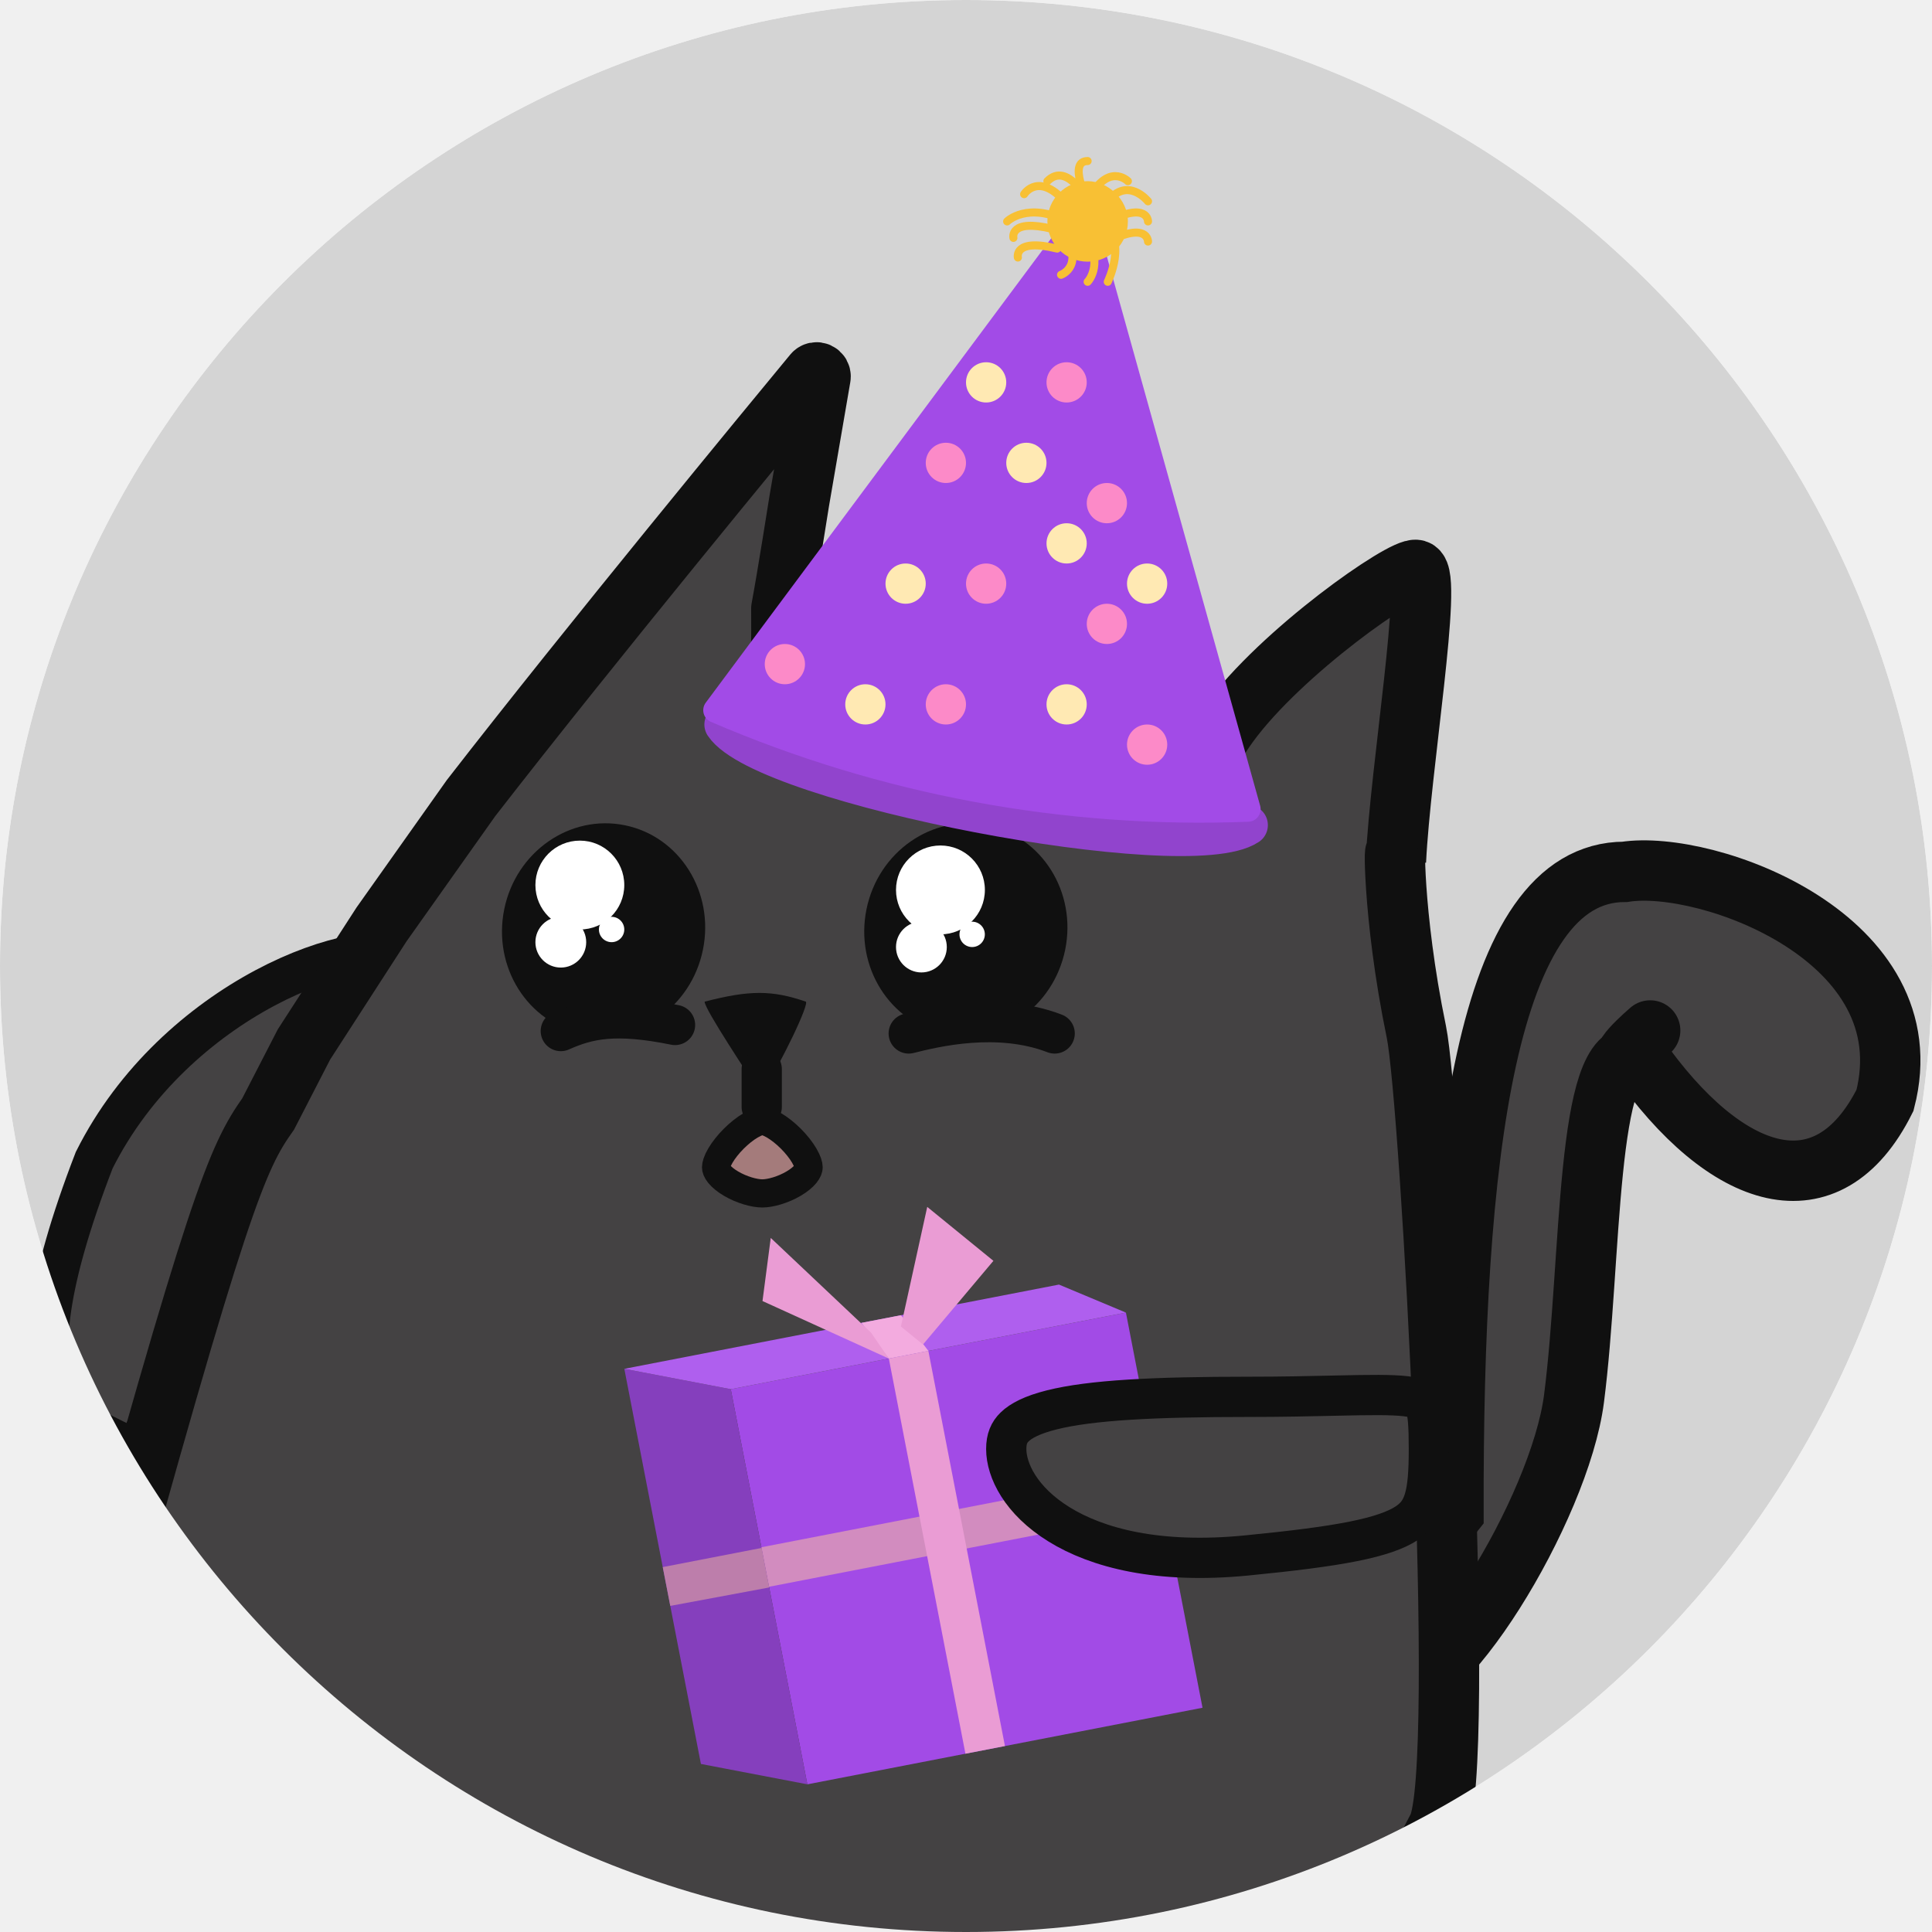
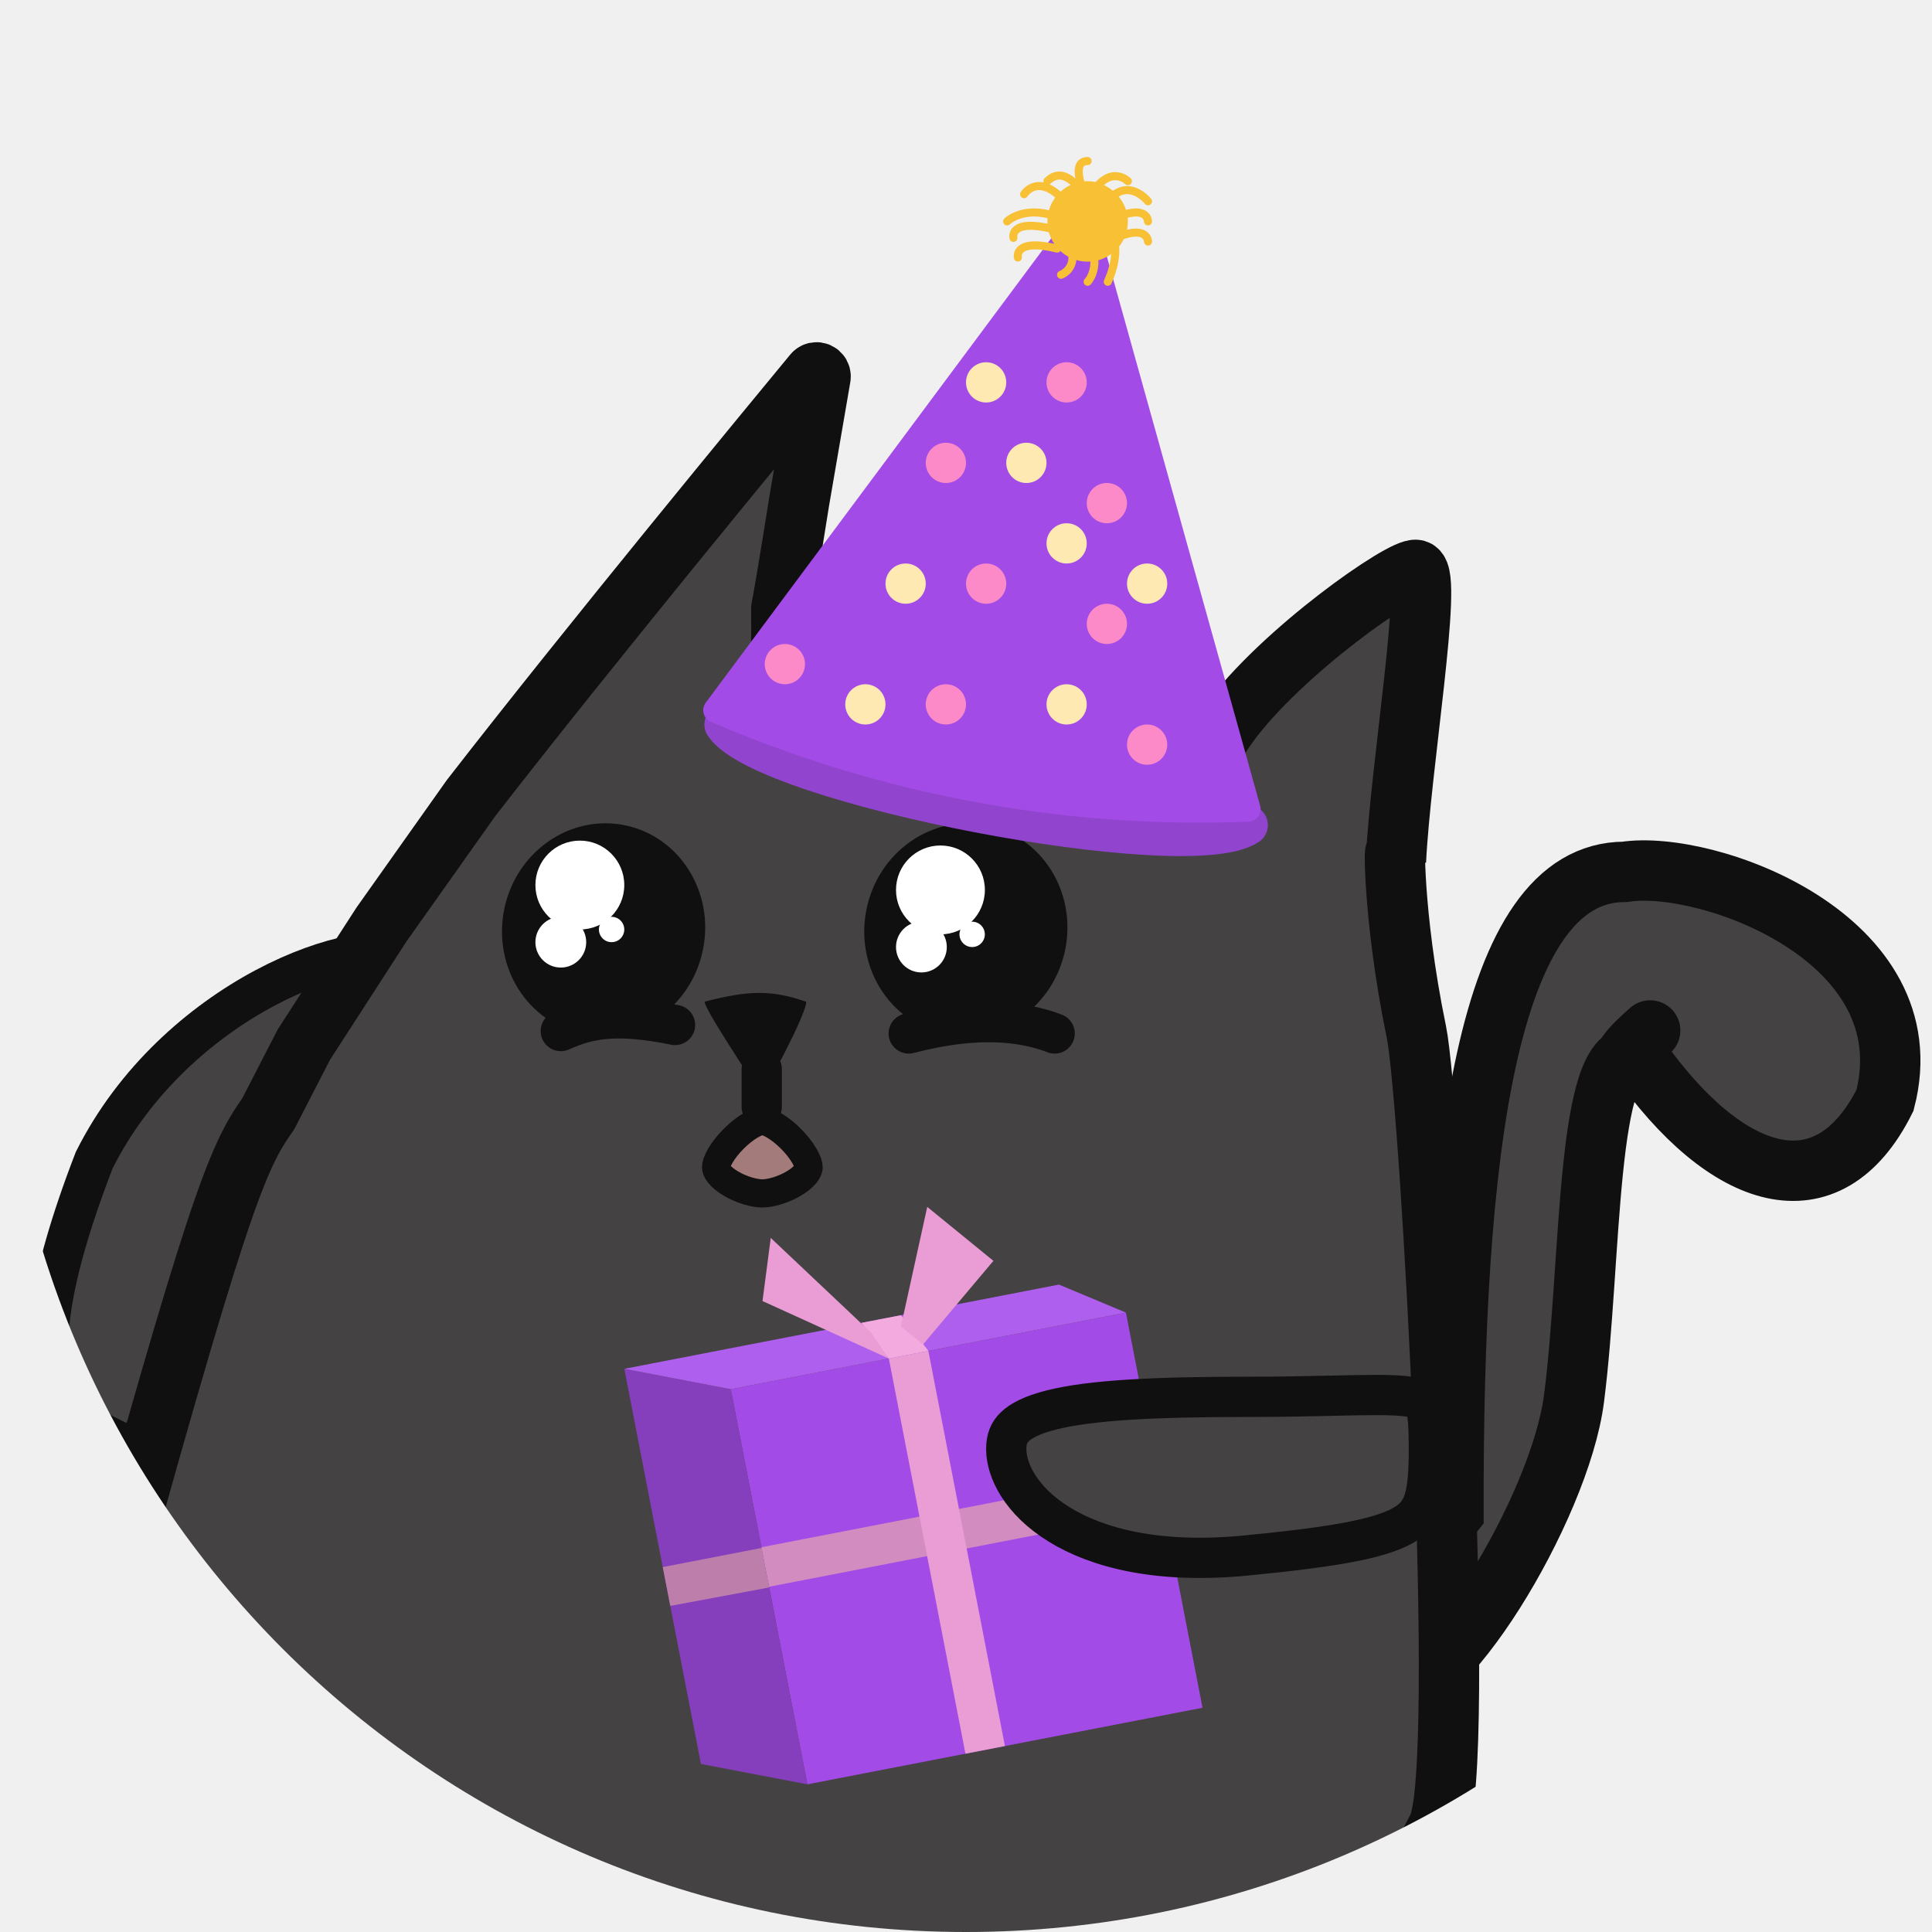
<svg xmlns="http://www.w3.org/2000/svg" width="48" height="48" viewBox="0 0 48 48" fill="none">
  <mask id="mask0_34_120" style="mask-type:alpha" maskUnits="userSpaceOnUse" x="0" y="0" width="48" height="48">
    <rect width="48" height="48" rx="24" fill="#E9E9E9" />
  </mask>
  <g mask="url(#mask0_34_120)">
-     <circle cx="24" cy="24" r="24" fill="#D4D4D4" />
    <path d="M6.232 29.378C5.362 31.124 4.796 32.617 4.373 33.736C4.215 34.152 4.077 34.516 3.951 34.822C3.703 35.42 3.524 35.73 3.373 35.866C3.315 35.919 3.282 35.924 3.264 35.926C3.238 35.928 3.168 35.925 3.034 35.858C2.975 35.828 2.916 35.799 2.859 35.771C2.149 35.421 1.598 35.15 1.343 34.406C1.052 33.555 1.124 31.974 2.341 28.823C3.341 26.827 4.994 25.394 6.58 24.547C7.375 24.123 8.14 23.854 8.78 23.733C9.441 23.608 9.89 23.656 10.113 23.767C10.165 23.793 10.201 23.814 10.226 23.831C10.199 23.882 10.149 23.958 10.063 24.067C9.943 24.217 9.784 24.394 9.581 24.618C9.562 24.639 9.542 24.661 9.522 24.683C8.708 25.577 7.419 26.995 6.232 29.378Z" fill="#444243" stroke="#101010" />
    <path d="M34.42 40.392C35.165 39.004 35.48 38.373 36.111 37.585C36.09 28.784 36.899 21.661 40.368 21.661C42.417 21.345 47.875 23.311 46.832 27.337C45.413 30.175 42.89 29.386 40.683 26.233C40.483 26.313 40.404 26.312 40.399 26.265C39.411 26.777 39.514 31.584 39.106 34.747C38.752 37.497 35.728 42.428 34.424 41.984L34.42 40.392Z" fill="#444243" />
    <path d="M40.683 26.233C42.89 29.386 45.413 30.175 46.832 27.337C47.875 23.311 42.417 21.345 40.368 21.661C36.899 21.661 36.09 28.784 36.111 37.585C35.48 38.373 35.165 39.004 34.42 40.392L34.424 41.984C35.728 42.428 38.752 37.497 39.106 34.747C39.549 31.309 39.389 25.928 40.683 26.233ZM40.683 26.233C39.895 26.548 40.998 25.602 40.998 25.602" stroke="#101010" stroke-width="1.5" stroke-linecap="round" />
    <path d="M6.663 27.675C5.891 28.764 5.433 29.79 2.215 41.485C1.395 44.467 3.055 48.53 4.884 49.175C7.552 50.117 11.794 51.92 25.786 52C32.457 52 34.902 46.964 35.718 45.409C36.46 43.996 35.543 27.338 35.189 25.635C34.571 22.653 34.643 20.503 34.681 21.398C34.791 19.091 35.602 14.281 35.189 14.161C34.877 14.07 31.835 16.184 30.519 17.995C27.602 15.239 25.045 15.277 24.257 15.12C23.63 14.994 20.799 15.001 19.412 15.12C19.56 14.336 19.856 12.453 19.856 12.453L20.386 9.369C20.403 9.268 20.276 9.209 20.211 9.288C19.139 10.585 14.684 15.986 11.703 19.828L9.479 22.967L7.552 25.949L6.663 27.675Z" fill="#444243" />
    <path d="M19.41 17.037C19.397 16.536 19.421 15.824 19.412 15.12M29.93 19.553C29.855 19.119 30.099 18.573 30.519 17.995M19.412 15.12C19.56 14.336 19.856 12.453 19.856 12.453L20.386 9.369C20.403 9.268 20.276 9.209 20.211 9.288C19.139 10.585 14.684 15.986 11.703 19.828L9.479 22.967L7.552 25.949L6.663 27.675C5.891 28.764 5.433 29.79 2.215 41.485C1.395 44.467 3.055 48.53 4.884 49.175C7.552 50.117 11.794 51.92 25.786 52C32.457 52 34.902 46.964 35.718 45.409C36.46 43.996 35.543 27.338 35.189 25.635C34.571 22.653 34.643 20.503 34.681 21.398C34.791 19.091 35.602 14.281 35.189 14.161C34.877 14.07 31.835 16.184 30.519 17.995M19.412 15.12C20.799 15.001 23.63 14.994 24.257 15.12C25.045 15.277 27.602 15.239 30.519 17.995" stroke="#101010" stroke-width="1.5" stroke-linecap="round" />
    <ellipse cx="14.996" cy="23.093" rx="2.519" ry="2.643" transform="rotate(11.5217 14.9957 23.0926)" fill="#101010" />
    <path d="M16.771 25.465C15.285 25.163 14.609 25.314 13.933 25.616" stroke="#101010" stroke-linecap="round" />
    <circle cx="14.406" cy="21.989" r="1.104" fill="white" />
    <circle cx="13.933" cy="23.408" r="0.631" fill="white" />
    <circle cx="15.195" cy="23.093" r="0.315" fill="white" />
    <ellipse cx="23.996" cy="23.093" rx="2.519" ry="2.643" transform="rotate(11.5217 23.9957 23.0926)" fill="#101010" />
    <path d="M26.203 25.676C24.784 25.13 23.207 25.518 22.577 25.676" stroke="#101010" stroke-linecap="round" />
    <circle cx="23.365" cy="22.11" r="1.104" fill="white" />
    <circle cx="22.892" cy="23.529" r="0.631" fill="white" />
    <circle cx="24.153" cy="23.214" r="0.315" fill="white" />
    <path d="M20.019 24.885C19.181 24.597 18.623 24.597 17.506 24.886C17.506 25.078 18.61 26.719 18.902 27.192C19.46 26.327 20.117 24.919 20.019 24.885Z" fill="#101010" />
    <path d="M18.925 26.561V26.876V27.192V27.5" stroke="#101010" stroke-linecap="round" />
    <path d="M34.5 21C34.5 21 34.93 20.673 35.384 21.259C35.374 21.898 34.719 22.42 34.463 22.416C34.207 22.412 33.99 22.639 34 22C34 21 34.019 20.741 34.5 21Z" fill="#101010" />
    <rect x="18.156" y="34.514" width="10" height="10" transform="rotate(-10.9697 18.156 34.5138)" fill="#A24BE6" />
    <path d="M15.511 34.008L18.156 34.514L20.059 44.331L17.414 43.825L15.511 34.008Z" fill="#853FBD" />
    <path d="M15.511 34.008L26.31 31.915L27.973 32.611L18.156 34.514L15.511 34.008Z" fill="#AF5FEE" />
    <rect x="18.917" y="38.441" width="10" height="1" transform="rotate(-10.9697 18.9171 38.4408)" fill="#D28CBF" />
    <rect x="22.083" y="33.753" width="1" height="10" transform="rotate(-10.9697 22.0829 33.7527)" fill="#EA9CD4" />
    <path d="M18.922 38.458L19.111 39.44L16.653 39.898L16.466 38.934L18.922 38.458Z" fill="#BD7EAB" />
    <path d="M23.065 33.562L22.083 33.753L21.402 32.866L22.384 32.676L23.065 33.562Z" fill="#F3ABDF" />
    <path d="M23.037 29.985L24.681 31.325L22.931 33.404L22.383 32.957L23.037 29.985Z" fill="#EA9CD4" />
    <path d="M19.149 30.756L18.944 32.324L22.083 33.753L21.643 33.111L19.149 30.756Z" fill="#EA9CD4" />
    <path d="M35.5 36C35.5 36.572 35.472 36.962 35.385 37.252C35.306 37.514 35.179 37.693 34.946 37.846C34.689 38.014 34.284 38.163 33.624 38.295C32.969 38.426 32.108 38.533 30.97 38.645C28.768 38.862 27.255 38.457 26.311 37.872C25.359 37.283 25 36.528 25 36C25 35.745 25.073 35.582 25.209 35.451C25.363 35.3 25.642 35.151 26.126 35.029C27.101 34.784 28.669 34.704 31.018 34.704C31.852 34.704 32.553 34.688 33.131 34.675C33.367 34.67 33.583 34.665 33.779 34.662C34.48 34.651 34.889 34.664 35.145 34.727C35.262 34.755 35.314 34.788 35.339 34.808C35.359 34.825 35.385 34.853 35.41 34.923C35.476 35.101 35.5 35.407 35.5 36Z" fill="#444243" stroke="#101010" />
    <path d="M18 18C19 19.5 29.5 21.5 31 20.5" stroke="#9144CD" stroke-linecap="round" />
    <path d="M27.031 4.693L29.223 12.547L31.308 20.018C31.362 20.213 31.22 20.408 31.018 20.416V20.416C26.436 20.595 21.873 19.747 17.662 17.934V17.934C17.476 17.854 17.413 17.621 17.534 17.458L27.031 4.693Z" fill="#A24BE7" />
    <path d="M28.022 5.501C28.022 6.053 27.575 6.501 27.022 6.501C26.47 6.501 26.022 6.053 26.022 5.501C26.022 4.949 26.47 4.501 27.022 4.501C27.522 4.501 28.022 4.949 28.022 5.501Z" fill="#F8C034" />
    <path d="M27.022 5.001C27.522 4.001 28.022 4.501 28.022 4.501" stroke="#F8C034" stroke-width="0.2" stroke-linecap="round" />
    <path d="M26.022 4.501C26.522 4.001 27.022 5.001 27.022 5.001C27.022 5.001 26.522 4.001 27.022 4.001" stroke="#F8C034" stroke-width="0.2" stroke-linecap="round" />
    <path d="M26.53 5.09C25.821 4.226 25.444 4.824 25.444 4.824" stroke="#F8C034" stroke-width="0.2" stroke-linecap="round" />
    <path d="M27.522 6.001C28.522 5.501 28.522 6.001 28.522 6.001" stroke="#F8C034" stroke-width="0.2" stroke-linecap="round" />
    <path d="M26.361 5.687C27.001 6.603 26.361 6.827 26.361 6.827" stroke="#F8C034" stroke-width="0.2" stroke-linecap="round" />
    <path d="M26.265 6.176C25.178 5.91 25.289 6.398 25.289 6.398" stroke="#F8C034" stroke-width="0.2" stroke-linecap="round" />
    <path d="M27.522 5.001C28.022 4.376 28.522 5.001 28.522 5.001" stroke="#F8C034" stroke-width="0.2" stroke-linecap="round" />
    <path d="M27.351 5.541C28.042 5.945 27.522 7.001 27.522 7.001" stroke="#F8C034" stroke-width="0.2" stroke-linecap="round" />
    <path d="M26.522 5.501C25.522 5.001 25.022 5.501 25.022 5.501" stroke="#F8C034" stroke-width="0.2" stroke-linecap="round" />
    <path d="M27.522 5.501C28.522 5.001 28.522 5.501 28.522 5.501" stroke="#F8C034" stroke-width="0.2" stroke-linecap="round" />
    <path d="M26.856 5.614C27.496 6.531 27.022 7.001 27.022 7.001" stroke="#F8C034" stroke-width="0.2" stroke-linecap="round" />
    <path d="M26.154 5.689C25.068 5.423 25.178 5.91 25.178 5.91" stroke="#F8C034" stroke-width="0.2" stroke-linecap="round" />
    <circle cx="23.5" cy="11.5" r="0.5" fill="#FC8AC8" />
    <circle cx="27.5" cy="12.5" r="0.5" fill="#FC8AC8" />
    <circle cx="25.5" cy="11.5" r="0.5" fill="#FFE9B3" />
    <circle cx="22.5" cy="14.5" r="0.5" fill="#FFE9B3" />
    <circle cx="26.5" cy="13.5" r="0.5" fill="#FFE9B3" />
    <circle cx="24.5" cy="9.5" r="0.5" fill="#FFE9B3" />
    <circle cx="28.5" cy="14.5" r="0.5" fill="#FFE9B3" />
    <circle cx="21.5" cy="17.5" r="0.5" fill="#FFE9B3" />
    <circle cx="26.5" cy="17.5" r="0.5" fill="#FFE9B3" />
    <circle cx="28.5" cy="18.5" r="0.5" fill="#FC8AC8" />
    <circle cx="19.5" cy="16.5" r="0.5" fill="#FC8AC8" />
    <circle cx="24.5" cy="14.5" r="0.5" fill="#FC8AC8" />
    <circle cx="23.5" cy="17.5" r="0.5" fill="#FC8AC8" />
    <circle cx="26.5" cy="9.5" r="0.5" fill="#FC8AC8" />
    <circle cx="27.5" cy="15.5" r="0.5" fill="#FC8AC8" />
    <path d="M20.09 29C20.09 29.034 20.075 29.09 20.012 29.169C19.948 29.247 19.848 29.33 19.718 29.406C19.454 29.562 19.14 29.65 18.94 29.65C18.739 29.65 18.425 29.562 18.161 29.406C18.032 29.33 17.932 29.247 17.868 29.169C17.804 29.09 17.79 29.034 17.79 29C17.79 28.952 17.814 28.853 17.898 28.71C17.978 28.574 18.094 28.427 18.23 28.291C18.366 28.155 18.513 28.039 18.649 27.959C18.792 27.875 18.891 27.85 18.94 27.85C18.988 27.85 19.087 27.875 19.23 27.959C19.366 28.039 19.513 28.155 19.649 28.291C19.785 28.427 19.901 28.574 19.981 28.71C20.065 28.853 20.09 28.952 20.09 29Z" fill="#A47B7B" stroke="#101010" stroke-width="0.7" />
  </g>
</svg>
